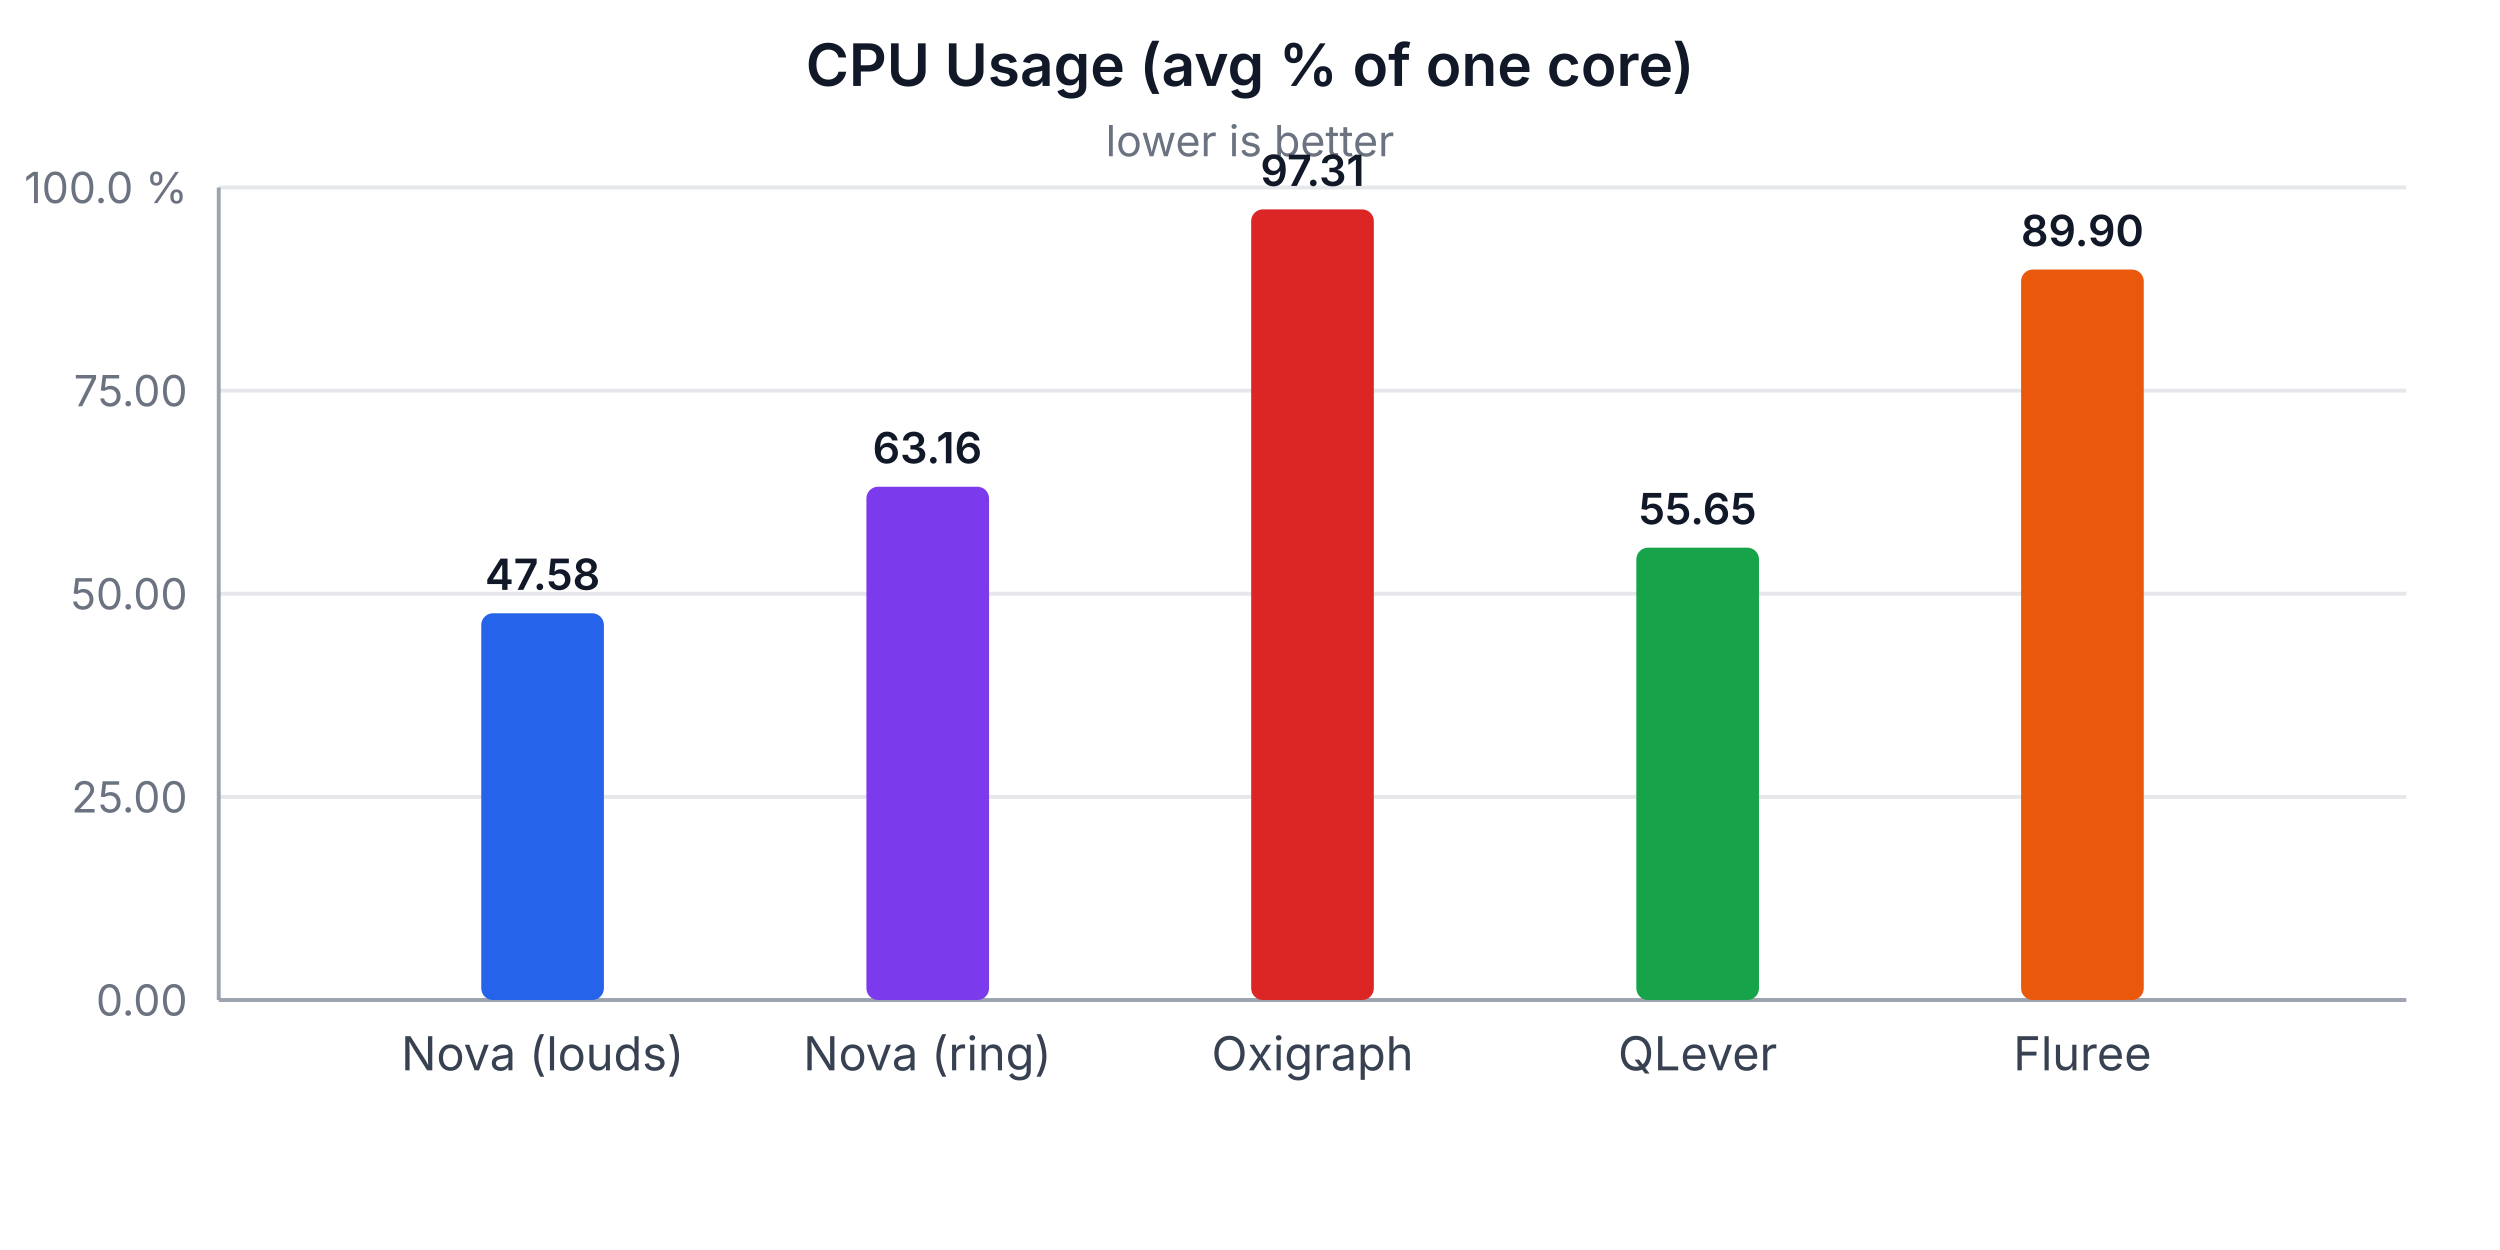
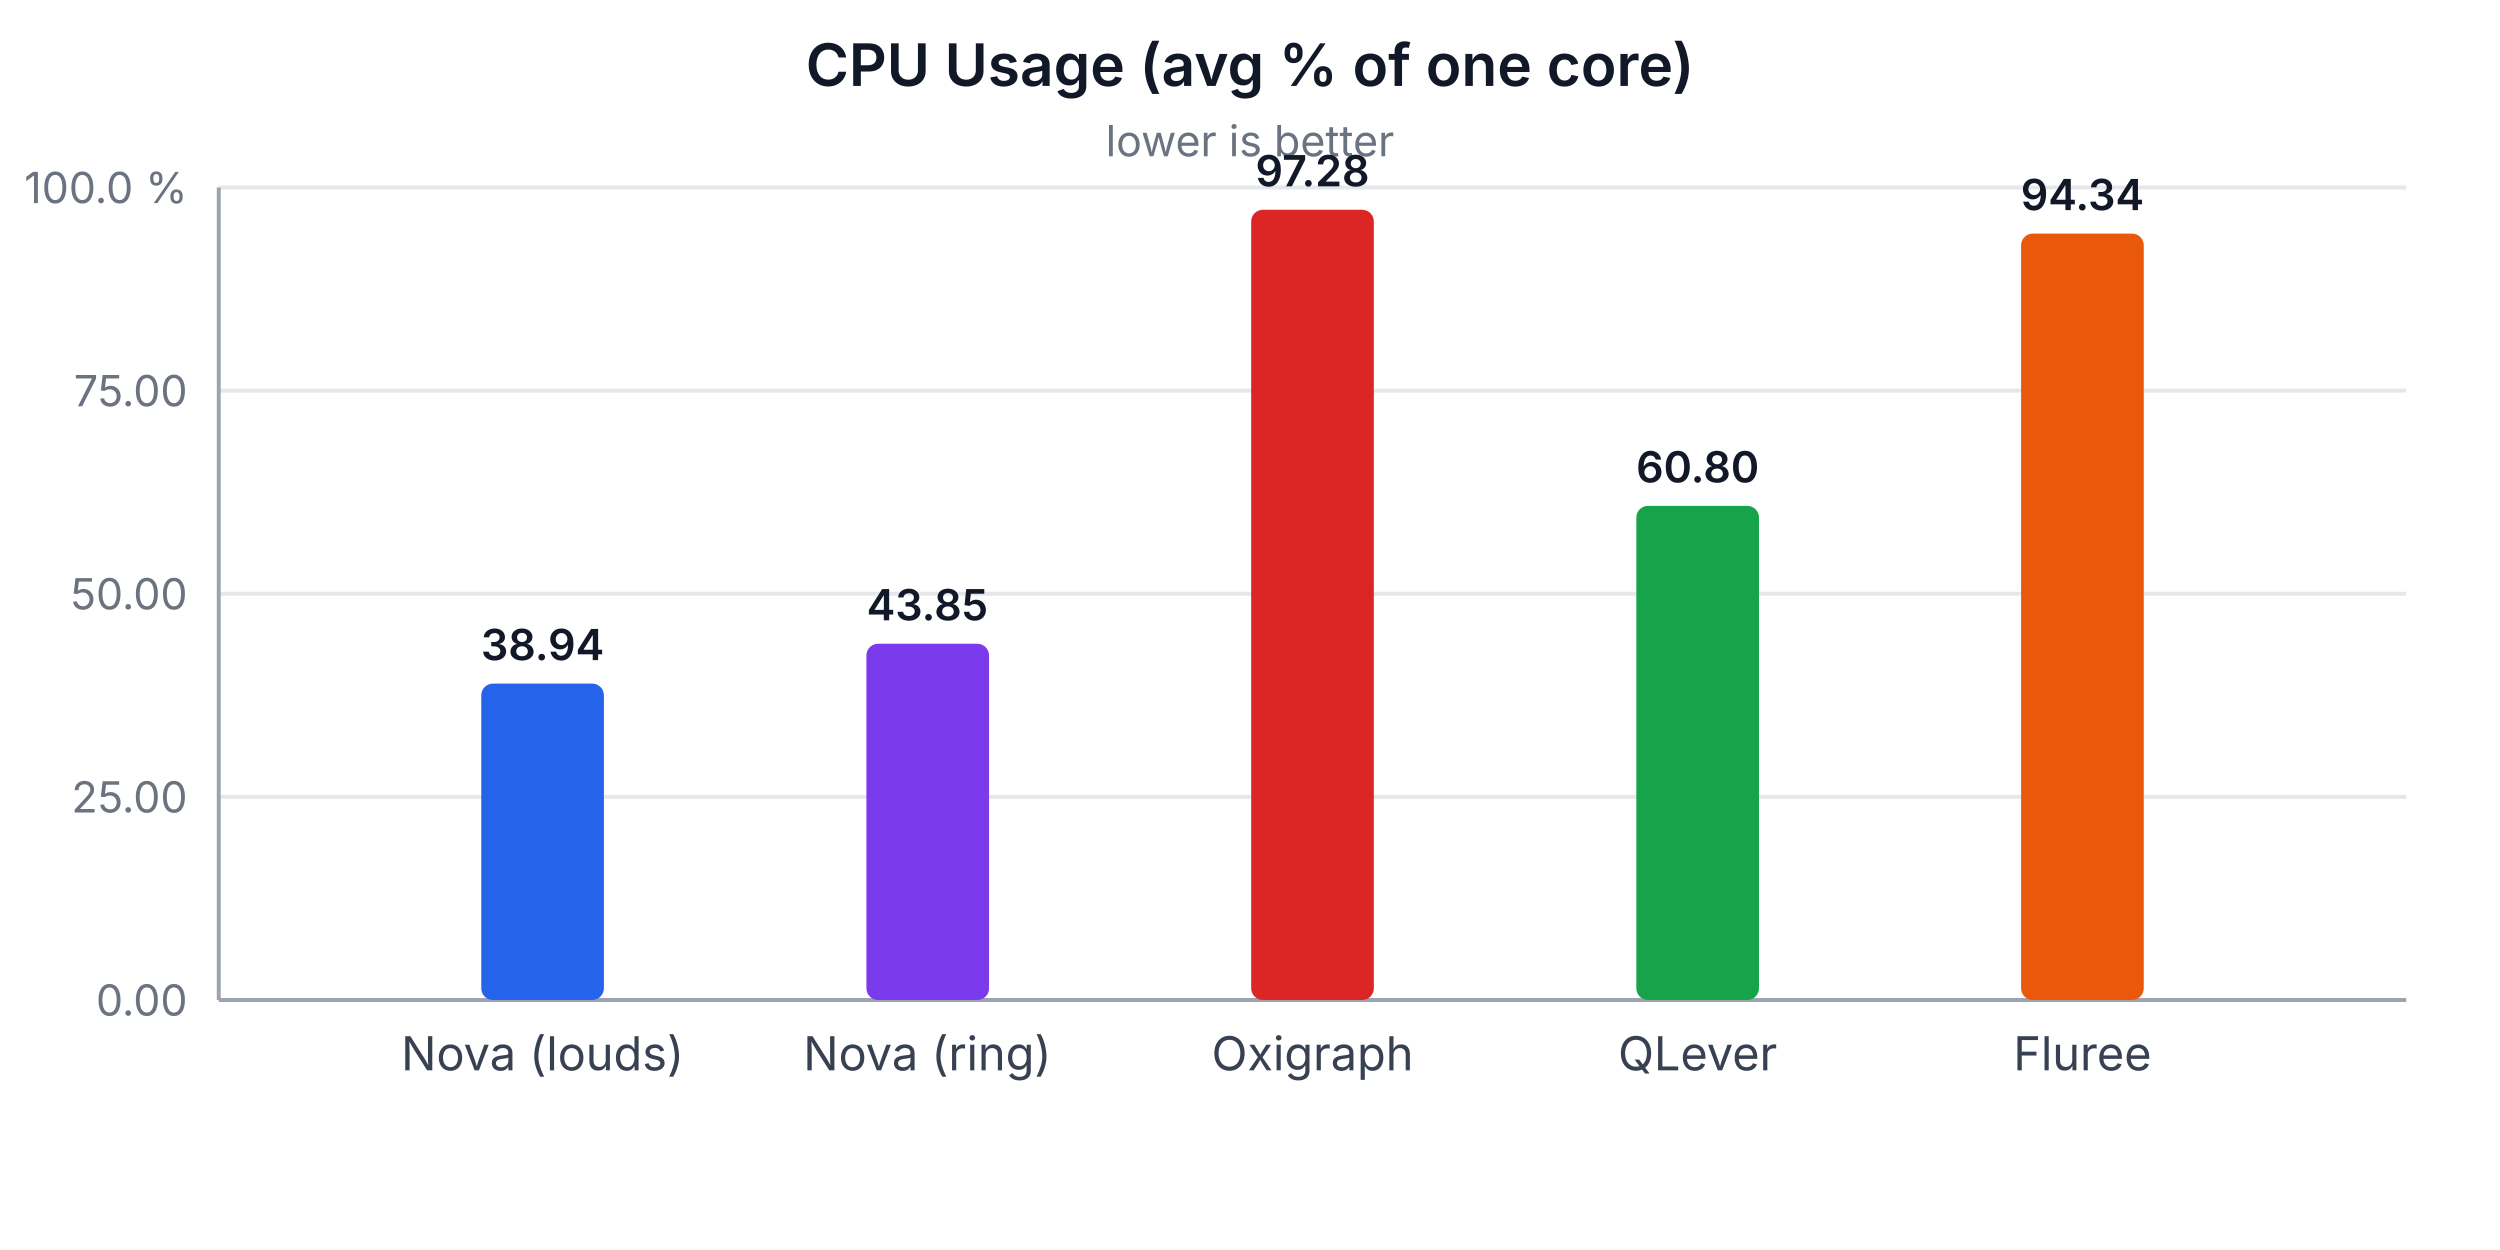
<svg xmlns="http://www.w3.org/2000/svg" width="640" height="320" viewBox="0 0 640 320" role="img" aria-label="CPU Usage (avg % of one core)">
  <style>
  .title { fill: #111827; }
  .muted { fill: #6b7280; }
  .label { fill: #374151; }
  .grid  { stroke: #e5e7eb; stroke-width: 1; }
  .axis  { stroke: #9ca3af; stroke-width: 1; }
  @media (prefers-color-scheme: dark) {
    .title { fill: #f3f4f6; }
    .muted { fill: #9ca3af; }
    .label { fill: #d1d5db; }
    .grid  { stroke: #374151; }
    .axis  { stroke: #6b7280; }
  }
</style>
  <text class="title" x="320.0" y="22" text-anchor="middle" font-family="system-ui, -apple-system, sans-serif" font-size="15" font-weight="600">CPU Usage (avg % of one core)</text>
  <text class="muted" x="320.0" y="40" text-anchor="middle" font-family="system-ui, -apple-system, sans-serif" font-size="11">lower is better</text>
  <line class="grid" x1="56" y1="256.0" x2="616" y2="256.0" />
  <text class="muted" x="48" y="260.0" text-anchor="end" font-family="system-ui, -apple-system, sans-serif" font-size="11">0.00</text>
  <line class="grid" x1="56" y1="204.0" x2="616" y2="204.0" />
  <text class="muted" x="48" y="208.0" text-anchor="end" font-family="system-ui, -apple-system, sans-serif" font-size="11">25.00</text>
  <line class="grid" x1="56" y1="152.0" x2="616" y2="152.0" />
  <text class="muted" x="48" y="156.0" text-anchor="end" font-family="system-ui, -apple-system, sans-serif" font-size="11">50.00</text>
  <line class="grid" x1="56" y1="100.0" x2="616" y2="100.0" />
  <text class="muted" x="48" y="104.0" text-anchor="end" font-family="system-ui, -apple-system, sans-serif" font-size="11">75.00</text>
  <line class="grid" x1="56" y1="48.0" x2="616" y2="48.0" />
  <text class="muted" x="48" y="52.0" text-anchor="end" font-family="system-ui, -apple-system, sans-serif" font-size="11">100.0 %</text>
  <line class="axis" x1="56" y1="48" x2="56" y2="256" />
  <line class="axis" x1="56" y1="256" x2="616" y2="256" />
-   <rect x="123.2" y="157.0" width="31.4" height="99.0" fill="#2563eb" rx="3" />
-   <text class="title" x="138.9" y="151.0" text-anchor="middle" font-family="system-ui, -apple-system, sans-serif" font-size="11" font-weight="600">47.58</text>
+   <rect x="123.2" y="175.0" width="31.4" height="81.0" fill="#2563eb" rx="3" />
+   <text class="title" x="138.9" y="169.0" text-anchor="middle" font-family="system-ui, -apple-system, sans-serif" font-size="11" font-weight="600">38.94</text>
  <text class="label" x="138.9" y="274" text-anchor="middle" font-family="system-ui, -apple-system, sans-serif" font-size="12">Nova (louds)</text>
-   <rect x="221.8" y="124.6" width="31.4" height="131.4" fill="#7c3aed" rx="3" />
-   <text class="title" x="237.4" y="118.6" text-anchor="middle" font-family="system-ui, -apple-system, sans-serif" font-size="11" font-weight="600">63.16</text>
+   <rect x="221.8" y="164.8" width="31.4" height="91.2" fill="#7c3aed" rx="3" />
+   <text class="title" x="237.4" y="158.8" text-anchor="middle" font-family="system-ui, -apple-system, sans-serif" font-size="11" font-weight="600">43.85</text>
  <text class="label" x="237.4" y="274" text-anchor="middle" font-family="system-ui, -apple-system, sans-serif" font-size="12">Nova (ring)</text>
-   <rect x="320.3" y="53.6" width="31.4" height="202.4" fill="#dc2626" rx="3" />
-   <text class="title" x="336.0" y="47.6" text-anchor="middle" font-family="system-ui, -apple-system, sans-serif" font-size="11" font-weight="600">97.31</text>
+   <rect x="320.3" y="53.7" width="31.4" height="202.3" fill="#dc2626" rx="3" />
+   <text class="title" x="336.0" y="47.7" text-anchor="middle" font-family="system-ui, -apple-system, sans-serif" font-size="11" font-weight="600">97.28</text>
  <text class="label" x="336.0" y="274" text-anchor="middle" font-family="system-ui, -apple-system, sans-serif" font-size="12">Oxigraph</text>
-   <rect x="418.9" y="140.2" width="31.4" height="115.8" fill="#16a34a" rx="3" />
-   <text class="title" x="434.6" y="134.2" text-anchor="middle" font-family="system-ui, -apple-system, sans-serif" font-size="11" font-weight="600">55.65</text>
+   <rect x="418.9" y="129.5" width="31.4" height="126.5" fill="#16a34a" rx="3" />
+   <text class="title" x="434.6" y="123.5" text-anchor="middle" font-family="system-ui, -apple-system, sans-serif" font-size="11" font-weight="600">60.80</text>
  <text class="label" x="434.6" y="274" text-anchor="middle" font-family="system-ui, -apple-system, sans-serif" font-size="12">QLever</text>
-   <rect x="517.4" y="69.0" width="31.4" height="187.0" fill="#ea580c" rx="3" />
-   <text class="title" x="533.1" y="63.0" text-anchor="middle" font-family="system-ui, -apple-system, sans-serif" font-size="11" font-weight="600">89.90</text>
+   <rect x="517.4" y="59.8" width="31.4" height="196.2" fill="#ea580c" rx="3" />
+   <text class="title" x="533.1" y="53.8" text-anchor="middle" font-family="system-ui, -apple-system, sans-serif" font-size="11" font-weight="600">94.34</text>
  <text class="label" x="533.1" y="274" text-anchor="middle" font-family="system-ui, -apple-system, sans-serif" font-size="12">Fluree</text>
</svg>
